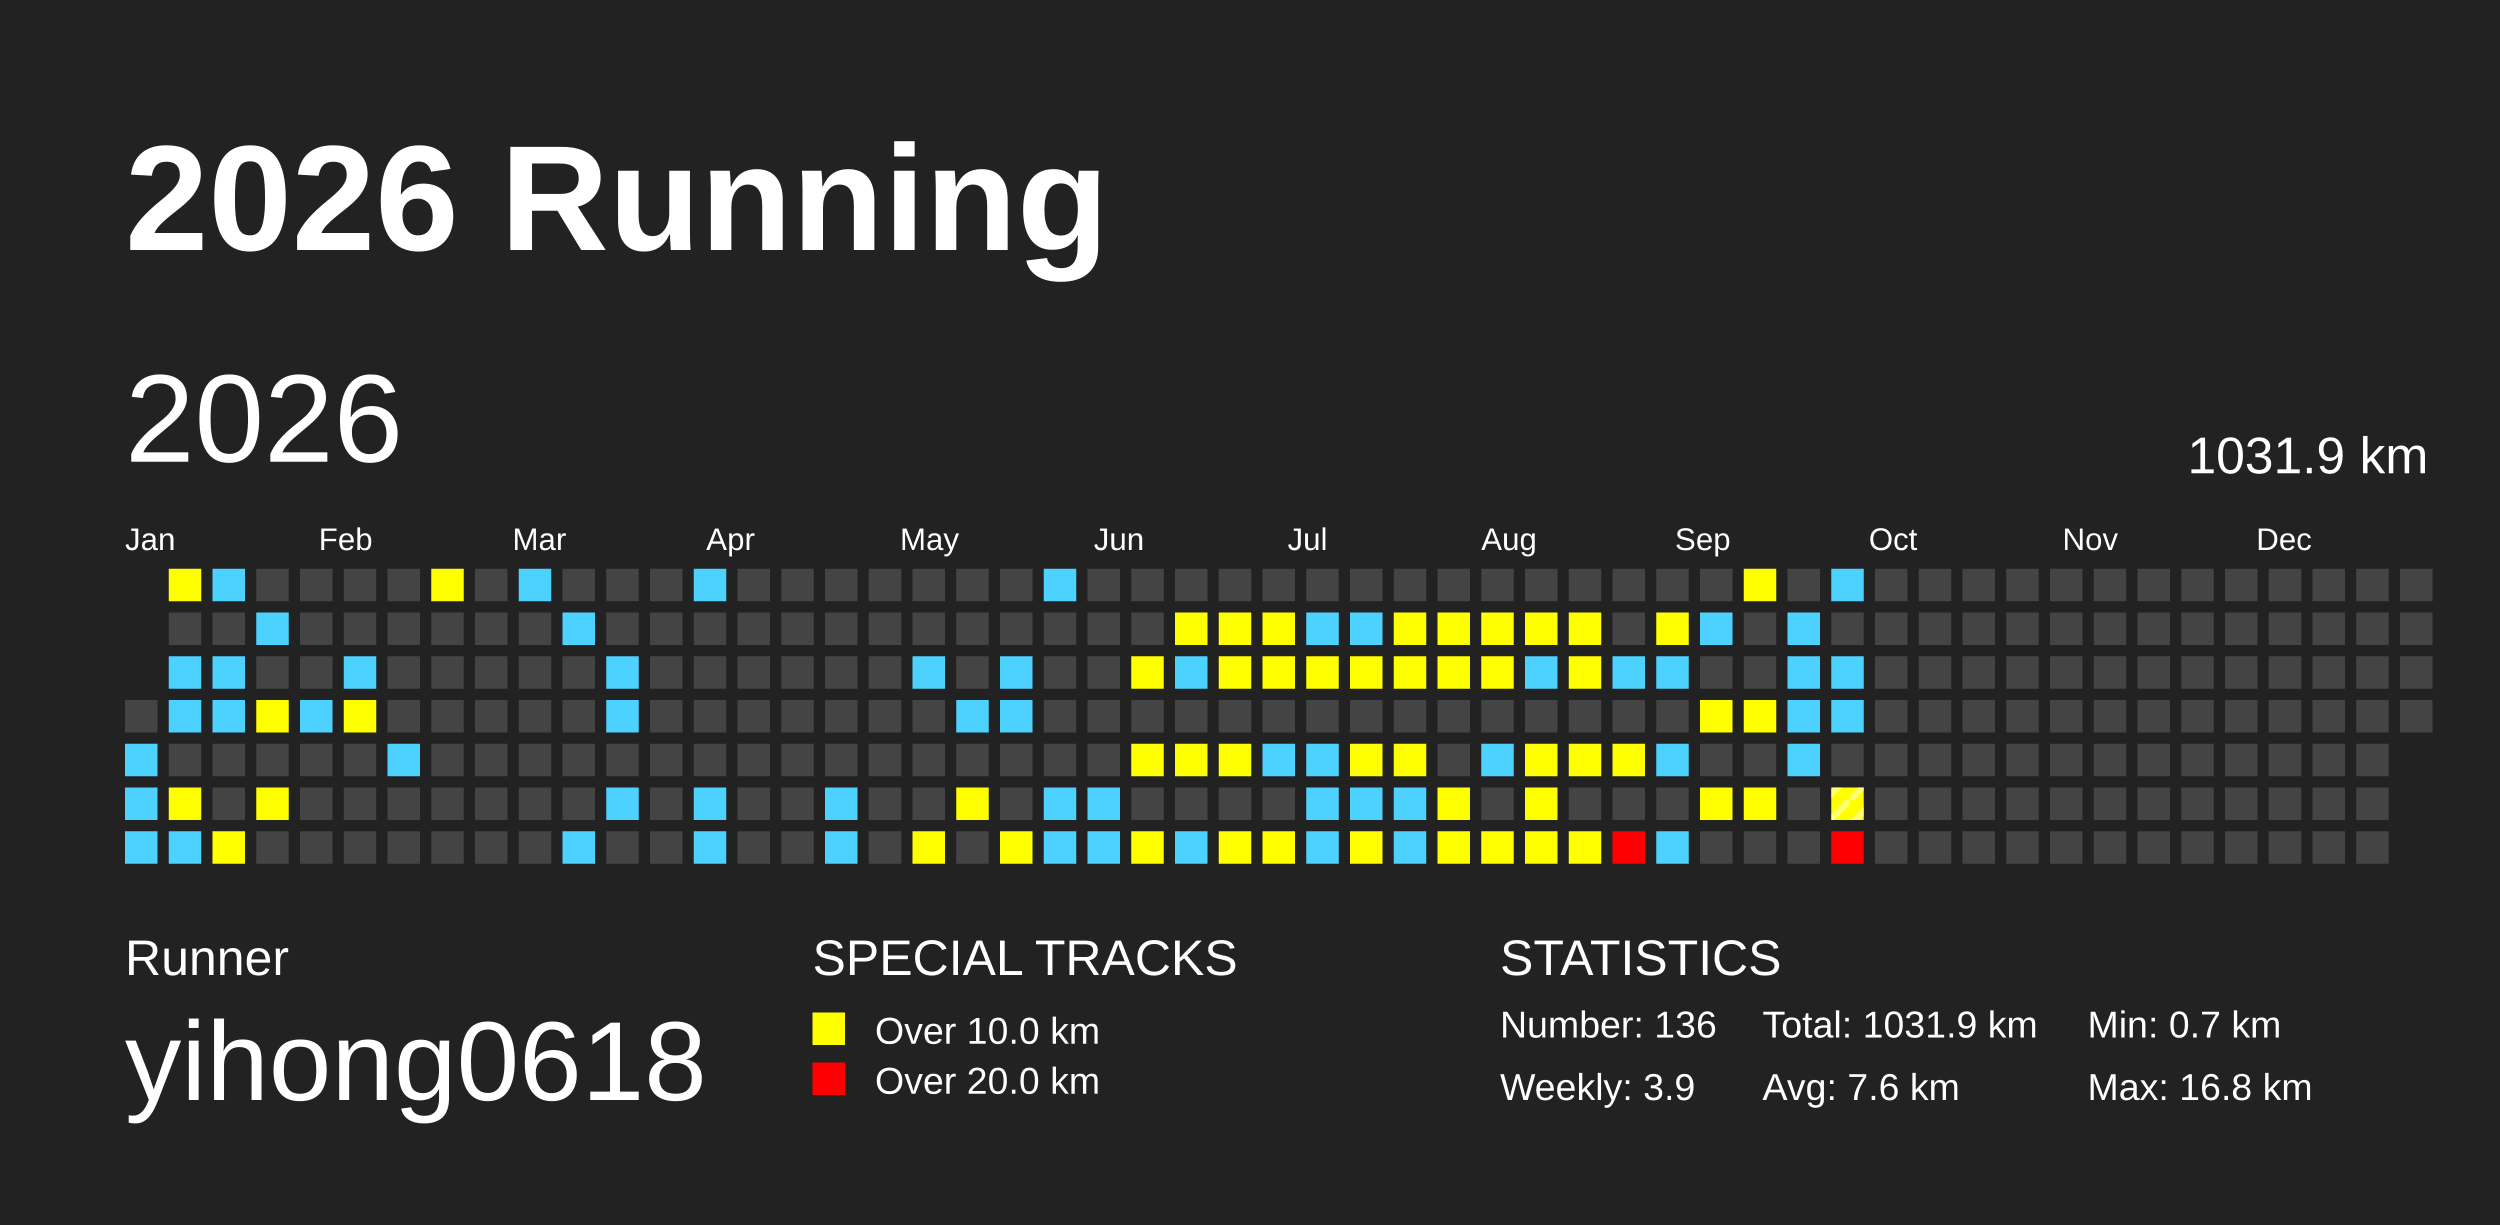
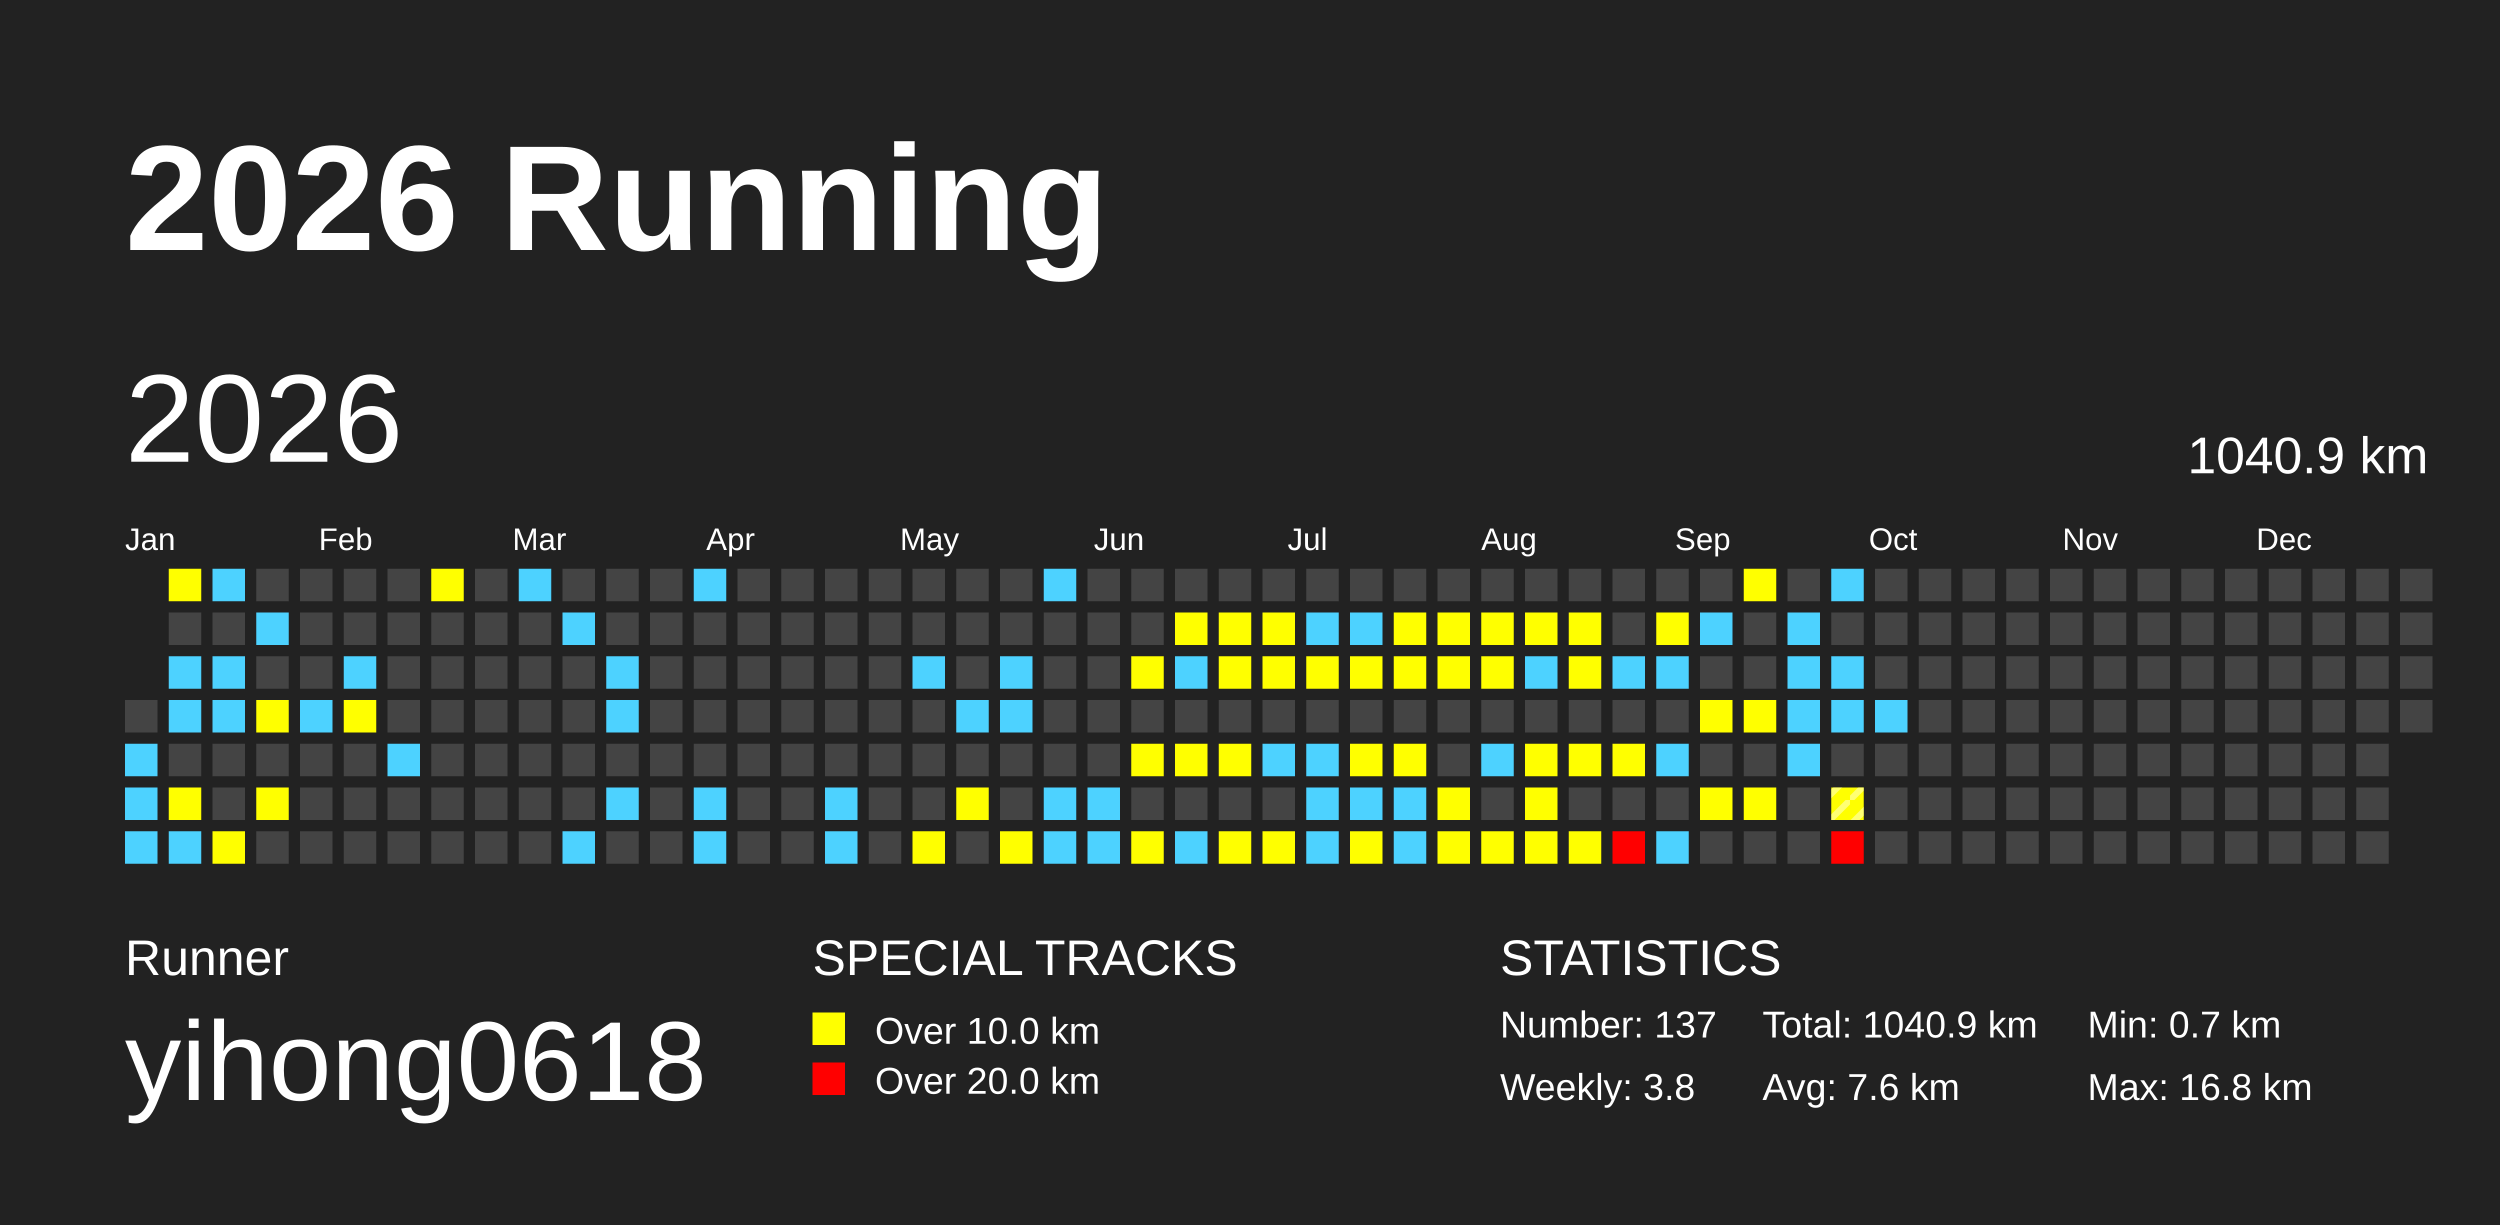
<svg xmlns="http://www.w3.org/2000/svg" baseProfile="full" height="98mm" version="1.1" viewBox="0,0,200,98" width="200mm">
  <defs>
    <pattern height="2" id="indoor-stripe" patternUnits="userSpaceOnUse" width="2">
      <line stroke="white" stroke-opacity="0.45" stroke-width="0.5" x1="0" x2="2" y1="2" y2="0" />
    </pattern>
  </defs>
  <rect fill="#222222" height="98" width="200" x="0" y="0" />
  <text fill="#FFFFFF" style="font-size:12px; font-family:Arial; font-weight:bold;" x="10" y="20">2026 Running</text>
  <text fill="#FFFFFF" style="font-size:4px; font-family:Arial" x="10" y="78">Runner</text>
  <text fill="#FFFFFF" style="font-size:9px; font-family:Arial" x="10" y="88">yihong0618</text>
  <text fill="#FFFFFF" style="font-size:4px; font-family:Arial" x="65" y="78">SPECIAL TRACKS</text>
  <rect fill="yellow" height="2.6" width="2.6" x="65" y="81" />
  <text fill="#FFFFFF" style="font-size:3px; font-family:Arial" x="70" y="83.5">Over 10.0 km</text>
  <rect fill="red" height="2.6" width="2.6" x="65" y="85" />
  <text fill="#FFFFFF" style="font-size:3px; font-family:Arial" x="70" y="87.5">Over 20.0 km</text>
  <text fill="#FFFFFF" style="font-size:4px; font-family:Arial" x="120" y="78">STATISTICS</text>
-   <text fill="#FFFFFF" style="font-size:3px; font-family:Arial" x="120" y="83">Number: 136</text>
-   <text fill="#FFFFFF" style="font-size:3px; font-family:Arial" x="120" y="88">Weekly: 3.9</text>
-   <text fill="#FFFFFF" style="font-size:3px; font-family:Arial" x="141" y="83">Total: 1031.9 km</text>
+   <text fill="#FFFFFF" style="font-size:3px; font-family:Arial" x="120" y="83">Number: 137</text>
+   <text fill="#FFFFFF" style="font-size:3px; font-family:Arial" x="120" y="88">Weekly: 3.8</text>
+   <text fill="#FFFFFF" style="font-size:3px; font-family:Arial" x="141" y="83">Total: 1040.9 km</text>
  <text fill="#FFFFFF" style="font-size:3px; font-family:Arial" x="141" y="88">Avg: 7.6 km</text>
  <text fill="#FFFFFF" style="font-size:3px; font-family:Arial" x="167" y="83">Min: 0.7 km</text>
  <text fill="#FFFFFF" style="font-size:3px; font-family:Arial" x="167" y="88">Max: 16.8 km</text>
  <text dominant-baseline="hanging" fill="#FFFFFF" style="font-size:10.0px; font-family:Arial;" x="10" y="30">2026</text>
-   <text dominant-baseline="hanging" fill="#FFFFFF" style="font-size:4.125px; font-family:Arial;" x="175" y="35">1031.9 km</text>
+   <text dominant-baseline="hanging" fill="#FFFFFF" style="font-size:4.125px; font-family:Arial;" x="175" y="35">1040.9 km</text>
  <text fill="#FFFFFF" style="font-size:2.5px; font-family:Arial" x="10.0" y="44">Jan</text>
  <text fill="#FFFFFF" style="font-size:2.5px; font-family:Arial" x="25.5" y="44">Feb</text>
  <text fill="#FFFFFF" style="font-size:2.5px; font-family:Arial" x="41.0" y="44">Mar</text>
  <text fill="#FFFFFF" style="font-size:2.5px; font-family:Arial" x="56.5" y="44">Apr</text>
  <text fill="#FFFFFF" style="font-size:2.5px; font-family:Arial" x="72.0" y="44">May</text>
  <text fill="#FFFFFF" style="font-size:2.5px; font-family:Arial" x="87.5" y="44">Jun</text>
  <text fill="#FFFFFF" style="font-size:2.5px; font-family:Arial" x="103.0" y="44">Jul</text>
  <text fill="#FFFFFF" style="font-size:2.5px; font-family:Arial" x="118.5" y="44">Aug</text>
  <text fill="#FFFFFF" style="font-size:2.5px; font-family:Arial" x="134.0" y="44">Sep</text>
  <text fill="#FFFFFF" style="font-size:2.5px; font-family:Arial" x="149.5" y="44">Oct</text>
  <text fill="#FFFFFF" style="font-size:2.5px; font-family:Arial" x="165.0" y="44">Nov</text>
  <text fill="#FFFFFF" style="font-size:2.5px; font-family:Arial" x="180.5" y="44">Dec</text>
  <rect fill="#444444" height="2.6" width="2.6" x="10.0" y="56.0" />
  <rect fill="#4DD2FF" height="2.6" width="2.6" x="10.0" y="59.5" />
  <rect fill="#4DD2FF" height="2.6" width="2.6" x="10.0" y="63.0" />
  <rect fill="#4DD2FF" height="2.6" width="2.6" x="10.0" y="66.5" />
  <rect fill="yellow" height="2.6" width="2.6" x="13.5" y="45.5" />
  <rect fill="#444444" height="2.6" width="2.6" x="13.5" y="49.0" />
  <rect fill="#4DD2FF" height="2.6" width="2.6" x="13.5" y="52.5" />
  <rect fill="#4DD2FF" height="2.6" width="2.6" x="13.5" y="56.0" />
  <rect fill="#444444" height="2.6" width="2.6" x="13.5" y="59.5" />
  <rect fill="yellow" height="2.6" width="2.6" x="13.5" y="63.0" />
  <rect fill="#4DD2FF" height="2.6" width="2.6" x="13.5" y="66.5" />
  <rect fill="#4DD2FF" height="2.6" width="2.6" x="17.0" y="45.5" />
  <rect fill="#444444" height="2.6" width="2.6" x="17.0" y="49.0" />
  <rect fill="#4DD2FF" height="2.6" width="2.6" x="17.0" y="52.5" />
  <rect fill="#4DD2FF" height="2.6" width="2.6" x="17.0" y="56.0" />
  <rect fill="#444444" height="2.6" width="2.6" x="17.0" y="59.5" />
  <rect fill="#444444" height="2.6" width="2.6" x="17.0" y="63.0" />
  <rect fill="yellow" height="2.6" width="2.6" x="17.0" y="66.5" />
  <rect fill="#444444" height="2.6" width="2.6" x="20.5" y="45.5" />
  <rect fill="#4DD2FF" height="2.6" width="2.6" x="20.5" y="49.0" />
  <rect fill="#444444" height="2.6" width="2.6" x="20.5" y="52.5" />
  <rect fill="yellow" height="2.6" width="2.6" x="20.5" y="56.0" />
  <rect fill="#444444" height="2.6" width="2.6" x="20.5" y="59.5" />
  <rect fill="yellow" height="2.6" width="2.6" x="20.5" y="63.0" />
  <rect fill="#444444" height="2.6" width="2.6" x="20.5" y="66.5" />
  <rect fill="#444444" height="2.6" width="2.6" x="24.0" y="45.5" />
  <rect fill="#444444" height="2.6" width="2.6" x="24.0" y="49.0" />
  <rect fill="#444444" height="2.6" width="2.6" x="24.0" y="52.5" />
  <rect fill="#4DD2FF" height="2.6" width="2.6" x="24.0" y="56.0" />
  <rect fill="#444444" height="2.6" width="2.6" x="24.0" y="59.5" />
  <rect fill="#444444" height="2.6" width="2.6" x="24.0" y="63.0" />
  <rect fill="#444444" height="2.6" width="2.6" x="24.0" y="66.5" />
  <rect fill="#444444" height="2.6" width="2.6" x="27.5" y="45.5" />
  <rect fill="#444444" height="2.6" width="2.6" x="27.5" y="49.0" />
  <rect fill="#4DD2FF" height="2.6" width="2.6" x="27.5" y="52.5" />
  <rect fill="yellow" height="2.6" width="2.6" x="27.5" y="56.0" />
  <rect fill="#444444" height="2.6" width="2.6" x="27.5" y="59.5" />
  <rect fill="#444444" height="2.6" width="2.6" x="27.5" y="63.0" />
  <rect fill="#444444" height="2.6" width="2.6" x="27.5" y="66.5" />
  <rect fill="#444444" height="2.6" width="2.6" x="31.0" y="45.5" />
  <rect fill="#444444" height="2.6" width="2.6" x="31.0" y="49.0" />
  <rect fill="#444444" height="2.6" width="2.6" x="31.0" y="52.5" />
  <rect fill="#444444" height="2.6" width="2.6" x="31.0" y="56.0" />
  <rect fill="#4DD2FF" height="2.6" width="2.6" x="31.0" y="59.5" />
  <rect fill="#444444" height="2.6" width="2.6" x="31.0" y="63.0" />
  <rect fill="#444444" height="2.6" width="2.6" x="31.0" y="66.5" />
  <rect fill="yellow" height="2.6" width="2.6" x="34.5" y="45.5" />
  <rect fill="#444444" height="2.6" width="2.6" x="34.5" y="49.0" />
  <rect fill="#444444" height="2.6" width="2.6" x="34.5" y="52.5" />
  <rect fill="#444444" height="2.6" width="2.6" x="34.5" y="56.0" />
  <rect fill="#444444" height="2.6" width="2.6" x="34.5" y="59.5" />
  <rect fill="#444444" height="2.6" width="2.6" x="34.5" y="63.0" />
  <rect fill="#444444" height="2.6" width="2.6" x="34.5" y="66.5" />
  <rect fill="#444444" height="2.6" width="2.6" x="38.0" y="45.5" />
  <rect fill="#444444" height="2.6" width="2.6" x="38.0" y="49.0" />
  <rect fill="#444444" height="2.6" width="2.6" x="38.0" y="52.5" />
  <rect fill="#444444" height="2.6" width="2.6" x="38.0" y="56.0" />
  <rect fill="#444444" height="2.6" width="2.6" x="38.0" y="59.5" />
  <rect fill="#444444" height="2.6" width="2.6" x="38.0" y="63.0" />
  <rect fill="#444444" height="2.6" width="2.6" x="38.0" y="66.5" />
  <rect fill="#4DD2FF" height="2.6" width="2.6" x="41.5" y="45.5" />
  <rect fill="#444444" height="2.6" width="2.6" x="41.5" y="49.0" />
  <rect fill="#444444" height="2.6" width="2.6" x="41.5" y="52.5" />
  <rect fill="#444444" height="2.6" width="2.6" x="41.5" y="56.0" />
  <rect fill="#444444" height="2.6" width="2.6" x="41.5" y="59.5" />
  <rect fill="#444444" height="2.6" width="2.6" x="41.5" y="63.0" />
  <rect fill="#444444" height="2.6" width="2.6" x="41.5" y="66.5" />
  <rect fill="#444444" height="2.6" width="2.6" x="45.0" y="45.5" />
  <rect fill="#4DD2FF" height="2.6" width="2.6" x="45.0" y="49.0" />
  <rect fill="#444444" height="2.6" width="2.6" x="45.0" y="52.5" />
  <rect fill="#444444" height="2.6" width="2.6" x="45.0" y="56.0" />
  <rect fill="#444444" height="2.6" width="2.6" x="45.0" y="59.5" />
  <rect fill="#444444" height="2.6" width="2.6" x="45.0" y="63.0" />
  <rect fill="#4DD2FF" height="2.6" width="2.6" x="45.0" y="66.5" />
  <rect fill="#444444" height="2.6" width="2.6" x="48.5" y="45.5" />
  <rect fill="#444444" height="2.6" width="2.6" x="48.5" y="49.0" />
  <rect fill="#4DD2FF" height="2.6" width="2.6" x="48.5" y="52.5" />
  <rect fill="#4DD2FF" height="2.6" width="2.6" x="48.5" y="56.0" />
  <rect fill="#444444" height="2.6" width="2.6" x="48.5" y="59.5" />
  <rect fill="#4DD2FF" height="2.6" width="2.6" x="48.5" y="63.0" />
  <rect fill="#444444" height="2.6" width="2.6" x="48.5" y="66.5" />
  <rect fill="#444444" height="2.6" width="2.6" x="52.0" y="45.5" />
  <rect fill="#444444" height="2.6" width="2.6" x="52.0" y="49.0" />
  <rect fill="#444444" height="2.6" width="2.6" x="52.0" y="52.5" />
  <rect fill="#444444" height="2.6" width="2.6" x="52.0" y="56.0" />
  <rect fill="#444444" height="2.6" width="2.6" x="52.0" y="59.5" />
  <rect fill="#444444" height="2.6" width="2.6" x="52.0" y="63.0" />
  <rect fill="#444444" height="2.6" width="2.6" x="52.0" y="66.5" />
  <rect fill="#4DD2FF" height="2.6" width="2.6" x="55.5" y="45.5" />
  <rect fill="#444444" height="2.6" width="2.6" x="55.5" y="49.0" />
  <rect fill="#444444" height="2.6" width="2.6" x="55.5" y="52.5" />
  <rect fill="#444444" height="2.6" width="2.6" x="55.5" y="56.0" />
  <rect fill="#444444" height="2.6" width="2.6" x="55.5" y="59.5" />
  <rect fill="#4DD2FF" height="2.6" width="2.6" x="55.5" y="63.0" />
  <rect fill="#4DD2FF" height="2.6" width="2.6" x="55.5" y="66.5" />
  <rect fill="#444444" height="2.6" width="2.6" x="59.0" y="45.5" />
  <rect fill="#444444" height="2.6" width="2.6" x="59.0" y="49.0" />
  <rect fill="#444444" height="2.6" width="2.6" x="59.0" y="52.5" />
  <rect fill="#444444" height="2.6" width="2.6" x="59.0" y="56.0" />
  <rect fill="#444444" height="2.6" width="2.6" x="59.0" y="59.5" />
  <rect fill="#444444" height="2.6" width="2.6" x="59.0" y="63.0" />
  <rect fill="#444444" height="2.6" width="2.6" x="59.0" y="66.5" />
  <rect fill="#444444" height="2.6" width="2.6" x="62.5" y="45.5" />
  <rect fill="#444444" height="2.6" width="2.6" x="62.5" y="49.0" />
  <rect fill="#444444" height="2.6" width="2.6" x="62.5" y="52.5" />
  <rect fill="#444444" height="2.6" width="2.6" x="62.5" y="56.0" />
  <rect fill="#444444" height="2.6" width="2.6" x="62.5" y="59.5" />
  <rect fill="#444444" height="2.6" width="2.6" x="62.5" y="63.0" />
  <rect fill="#444444" height="2.6" width="2.6" x="62.5" y="66.5" />
  <rect fill="#444444" height="2.6" width="2.6" x="66.0" y="45.5" />
  <rect fill="#444444" height="2.6" width="2.6" x="66.0" y="49.0" />
  <rect fill="#444444" height="2.6" width="2.6" x="66.0" y="52.5" />
  <rect fill="#444444" height="2.6" width="2.6" x="66.0" y="56.0" />
  <rect fill="#444444" height="2.6" width="2.6" x="66.0" y="59.5" />
  <rect fill="#4DD2FF" height="2.6" width="2.6" x="66.0" y="63.0" />
  <rect fill="#4DD2FF" height="2.6" width="2.6" x="66.0" y="66.5" />
  <rect fill="#444444" height="2.6" width="2.6" x="69.5" y="45.5" />
  <rect fill="#444444" height="2.6" width="2.6" x="69.5" y="49.0" />
  <rect fill="#444444" height="2.6" width="2.6" x="69.5" y="52.5" />
  <rect fill="#444444" height="2.6" width="2.6" x="69.5" y="56.0" />
  <rect fill="#444444" height="2.6" width="2.6" x="69.5" y="59.5" />
  <rect fill="#444444" height="2.6" width="2.6" x="69.5" y="63.0" />
  <rect fill="#444444" height="2.6" width="2.6" x="69.5" y="66.5" />
  <rect fill="#444444" height="2.6" width="2.6" x="73.0" y="45.5" />
  <rect fill="#444444" height="2.6" width="2.6" x="73.0" y="49.0" />
  <rect fill="#4DD2FF" height="2.6" width="2.6" x="73.0" y="52.5" />
  <rect fill="#444444" height="2.6" width="2.6" x="73.0" y="56.0" />
  <rect fill="#444444" height="2.6" width="2.6" x="73.0" y="59.5" />
  <rect fill="#444444" height="2.6" width="2.6" x="73.0" y="63.0" />
  <rect fill="yellow" height="2.6" width="2.6" x="73.0" y="66.5" />
  <rect fill="#444444" height="2.6" width="2.6" x="76.5" y="45.5" />
  <rect fill="#444444" height="2.6" width="2.6" x="76.5" y="49.0" />
  <rect fill="#444444" height="2.6" width="2.6" x="76.5" y="52.5" />
  <rect fill="#4DD2FF" height="2.6" width="2.6" x="76.5" y="56.0" />
  <rect fill="#444444" height="2.6" width="2.6" x="76.5" y="59.5" />
  <rect fill="yellow" height="2.6" width="2.6" x="76.5" y="63.0" />
  <rect fill="#444444" height="2.6" width="2.6" x="76.5" y="66.5" />
  <rect fill="#444444" height="2.6" width="2.6" x="80.0" y="45.5" />
  <rect fill="#444444" height="2.6" width="2.6" x="80.0" y="49.0" />
  <rect fill="#4DD2FF" height="2.6" width="2.6" x="80.0" y="52.5" />
  <rect fill="#4DD2FF" height="2.6" width="2.6" x="80.0" y="56.0" />
  <rect fill="#444444" height="2.6" width="2.6" x="80.0" y="59.5" />
  <rect fill="#444444" height="2.6" width="2.6" x="80.0" y="63.0" />
  <rect fill="yellow" height="2.6" width="2.6" x="80.0" y="66.5" />
  <rect fill="#4DD2FF" height="2.6" width="2.6" x="83.5" y="45.5" />
  <rect fill="#444444" height="2.6" width="2.6" x="83.5" y="49.0" />
  <rect fill="#444444" height="2.6" width="2.6" x="83.5" y="52.5" />
  <rect fill="#444444" height="2.6" width="2.6" x="83.5" y="56.0" />
  <rect fill="#444444" height="2.6" width="2.6" x="83.5" y="59.5" />
  <rect fill="#4DD2FF" height="2.6" width="2.6" x="83.5" y="63.0" />
  <rect fill="#4DD2FF" height="2.6" width="2.6" x="83.5" y="66.5" />
  <rect fill="#444444" height="2.6" width="2.6" x="87.0" y="45.5" />
  <rect fill="#444444" height="2.6" width="2.6" x="87.0" y="49.0" />
  <rect fill="#444444" height="2.6" width="2.6" x="87.0" y="52.5" />
  <rect fill="#444444" height="2.6" width="2.6" x="87.0" y="56.0" />
  <rect fill="#444444" height="2.6" width="2.6" x="87.0" y="59.5" />
  <rect fill="#4DD2FF" height="2.6" width="2.6" x="87.0" y="63.0" />
  <rect fill="#4DD2FF" height="2.6" width="2.6" x="87.0" y="66.5" />
  <rect fill="#444444" height="2.6" width="2.6" x="90.5" y="45.5" />
  <rect fill="#444444" height="2.6" width="2.6" x="90.5" y="49.0" />
  <rect fill="yellow" height="2.6" width="2.6" x="90.5" y="52.5" />
  <rect fill="#444444" height="2.6" width="2.6" x="90.5" y="56.0" />
  <rect fill="yellow" height="2.6" width="2.6" x="90.5" y="59.5" />
  <rect fill="#444444" height="2.6" width="2.6" x="90.5" y="63.0" />
  <rect fill="yellow" height="2.6" width="2.6" x="90.5" y="66.5" />
  <rect fill="#444444" height="2.6" width="2.6" x="94.0" y="45.5" />
  <rect fill="yellow" height="2.6" width="2.6" x="94.0" y="49.0" />
  <rect fill="#4DD2FF" height="2.6" width="2.6" x="94.0" y="52.5" />
  <rect fill="#444444" height="2.6" width="2.6" x="94.0" y="56.0" />
  <rect fill="yellow" height="2.6" width="2.6" x="94.0" y="59.5" />
  <rect fill="#444444" height="2.6" width="2.6" x="94.0" y="63.0" />
  <rect fill="#4DD2FF" height="2.6" width="2.6" x="94.0" y="66.5" />
  <rect fill="#444444" height="2.6" width="2.6" x="97.5" y="45.5" />
  <rect fill="yellow" height="2.6" width="2.6" x="97.5" y="49.0" />
  <rect fill="yellow" height="2.6" width="2.6" x="97.5" y="52.5" />
  <rect fill="#444444" height="2.6" width="2.6" x="97.5" y="56.0" />
  <rect fill="yellow" height="2.6" width="2.6" x="97.5" y="59.5" />
  <rect fill="#444444" height="2.6" width="2.6" x="97.5" y="63.0" />
  <rect fill="yellow" height="2.6" width="2.6" x="97.5" y="66.5" />
  <rect fill="#444444" height="2.6" width="2.6" x="101.0" y="45.5" />
  <rect fill="yellow" height="2.6" width="2.6" x="101.0" y="49.0" />
  <rect fill="yellow" height="2.6" width="2.6" x="101.0" y="52.5" />
  <rect fill="#444444" height="2.6" width="2.6" x="101.0" y="56.0" />
  <rect fill="#4DD2FF" height="2.6" width="2.6" x="101.0" y="59.5" />
  <rect fill="#444444" height="2.6" width="2.6" x="101.0" y="63.0" />
  <rect fill="yellow" height="2.6" width="2.6" x="101.0" y="66.5" />
  <rect fill="#444444" height="2.6" width="2.6" x="104.5" y="45.5" />
  <rect fill="#4DD2FF" height="2.6" width="2.6" x="104.5" y="49.0" />
  <rect fill="yellow" height="2.6" width="2.6" x="104.5" y="52.5" />
  <rect fill="#444444" height="2.6" width="2.6" x="104.5" y="56.0" />
  <rect fill="#4DD2FF" height="2.6" width="2.6" x="104.5" y="59.5" />
  <rect fill="#4DD2FF" height="2.6" width="2.6" x="104.5" y="63.0" />
  <rect fill="#4DD2FF" height="2.6" width="2.6" x="104.5" y="66.5" />
  <rect fill="#444444" height="2.6" width="2.6" x="108.0" y="45.5" />
  <rect fill="#4DD2FF" height="2.6" width="2.6" x="108.0" y="49.0" />
  <rect fill="yellow" height="2.6" width="2.6" x="108.0" y="52.5" />
  <rect fill="#444444" height="2.6" width="2.6" x="108.0" y="56.0" />
  <rect fill="yellow" height="2.6" width="2.6" x="108.0" y="59.5" />
  <rect fill="#4DD2FF" height="2.6" width="2.6" x="108.0" y="63.0" />
  <rect fill="yellow" height="2.6" width="2.6" x="108.0" y="66.5" />
  <rect fill="#444444" height="2.6" width="2.6" x="111.5" y="45.5" />
  <rect fill="yellow" height="2.6" width="2.6" x="111.5" y="49.0" />
  <rect fill="yellow" height="2.6" width="2.6" x="111.5" y="52.5" />
  <rect fill="#444444" height="2.6" width="2.6" x="111.5" y="56.0" />
  <rect fill="yellow" height="2.6" width="2.6" x="111.5" y="59.5" />
  <rect fill="#4DD2FF" height="2.6" width="2.6" x="111.5" y="63.0" />
  <rect fill="#4DD2FF" height="2.6" width="2.6" x="111.5" y="66.5" />
  <rect fill="#444444" height="2.6" width="2.6" x="115.0" y="45.5" />
  <rect fill="yellow" height="2.6" width="2.6" x="115.0" y="49.0" />
  <rect fill="yellow" height="2.6" width="2.6" x="115.0" y="52.5" />
  <rect fill="#444444" height="2.6" width="2.6" x="115.0" y="56.0" />
  <rect fill="#444444" height="2.6" width="2.6" x="115.0" y="59.5" />
  <rect fill="yellow" height="2.6" width="2.6" x="115.0" y="63.0" />
  <rect fill="yellow" height="2.6" width="2.6" x="115.0" y="66.5" />
  <rect fill="#444444" height="2.6" width="2.6" x="118.5" y="45.5" />
  <rect fill="yellow" height="2.6" width="2.6" x="118.5" y="49.0" />
  <rect fill="yellow" height="2.6" width="2.6" x="118.5" y="52.5" />
  <rect fill="#444444" height="2.6" width="2.6" x="118.5" y="56.0" />
  <rect fill="#4DD2FF" height="2.6" width="2.6" x="118.5" y="59.5" />
  <rect fill="#444444" height="2.6" width="2.6" x="118.5" y="63.0" />
  <rect fill="yellow" height="2.6" width="2.6" x="118.5" y="66.5" />
  <rect fill="#444444" height="2.6" width="2.6" x="122.0" y="45.5" />
  <rect fill="yellow" height="2.6" width="2.6" x="122.0" y="49.0" />
  <rect fill="#4DD2FF" height="2.6" width="2.6" x="122.0" y="52.5" />
  <rect fill="#444444" height="2.6" width="2.6" x="122.0" y="56.0" />
  <rect fill="yellow" height="2.6" width="2.6" x="122.0" y="59.5" />
  <rect fill="yellow" height="2.6" width="2.6" x="122.0" y="63.0" />
  <rect fill="yellow" height="2.6" width="2.6" x="122.0" y="66.5" />
  <rect fill="#444444" height="2.6" width="2.6" x="125.5" y="45.5" />
  <rect fill="yellow" height="2.6" width="2.6" x="125.5" y="49.0" />
  <rect fill="yellow" height="2.6" width="2.6" x="125.5" y="52.5" />
  <rect fill="#444444" height="2.6" width="2.6" x="125.5" y="56.0" />
  <rect fill="yellow" height="2.6" width="2.6" x="125.5" y="59.5" />
  <rect fill="#444444" height="2.6" width="2.6" x="125.5" y="63.0" />
  <rect fill="yellow" height="2.6" width="2.6" x="125.5" y="66.5" />
  <rect fill="#444444" height="2.6" width="2.6" x="129.0" y="45.5" />
  <rect fill="#444444" height="2.6" width="2.6" x="129.0" y="49.0" />
  <rect fill="#4DD2FF" height="2.6" width="2.6" x="129.0" y="52.5" />
  <rect fill="#444444" height="2.6" width="2.6" x="129.0" y="56.0" />
  <rect fill="yellow" height="2.6" width="2.6" x="129.0" y="59.5" />
  <rect fill="#444444" height="2.6" width="2.6" x="129.0" y="63.0" />
  <rect fill="red" height="2.6" width="2.6" x="129.0" y="66.5" />
  <rect fill="#444444" height="2.6" width="2.6" x="132.5" y="45.5" />
  <rect fill="yellow" height="2.6" width="2.6" x="132.5" y="49.0" />
  <rect fill="#4DD2FF" height="2.6" width="2.6" x="132.5" y="52.5" />
  <rect fill="#444444" height="2.6" width="2.6" x="132.5" y="56.0" />
  <rect fill="#4DD2FF" height="2.6" width="2.6" x="132.5" y="59.5" />
  <rect fill="#444444" height="2.6" width="2.6" x="132.5" y="63.0" />
  <rect fill="#4DD2FF" height="2.6" width="2.6" x="132.5" y="66.5" />
  <rect fill="#444444" height="2.6" width="2.6" x="136.0" y="45.5" />
  <rect fill="#4DD2FF" height="2.6" width="2.6" x="136.0" y="49.0" />
  <rect fill="#444444" height="2.6" width="2.6" x="136.0" y="52.5" />
  <rect fill="yellow" height="2.6" width="2.6" x="136.0" y="56.0" />
  <rect fill="#444444" height="2.6" width="2.6" x="136.0" y="59.5" />
  <rect fill="yellow" height="2.6" width="2.6" x="136.0" y="63.0" />
  <rect fill="#444444" height="2.6" width="2.6" x="136.0" y="66.5" />
  <rect fill="yellow" height="2.6" width="2.6" x="139.5" y="45.5" />
  <rect fill="#444444" height="2.6" width="2.6" x="139.5" y="49.0" />
  <rect fill="#444444" height="2.6" width="2.6" x="139.5" y="52.5" />
  <rect fill="yellow" height="2.6" width="2.6" x="139.5" y="56.0" />
  <rect fill="#444444" height="2.6" width="2.6" x="139.5" y="59.5" />
  <rect fill="yellow" height="2.6" width="2.6" x="139.5" y="63.0" />
  <rect fill="#444444" height="2.6" width="2.6" x="139.5" y="66.5" />
  <rect fill="#444444" height="2.6" width="2.6" x="143.0" y="45.5" />
  <rect fill="#4DD2FF" height="2.6" width="2.6" x="143.0" y="49.0" />
  <rect fill="#4DD2FF" height="2.6" width="2.6" x="143.0" y="52.5" />
  <rect fill="#4DD2FF" height="2.6" width="2.6" x="143.0" y="56.0" />
  <rect fill="#4DD2FF" height="2.6" width="2.6" x="143.0" y="59.5" />
  <rect fill="#444444" height="2.6" width="2.6" x="143.0" y="63.0" />
  <rect fill="#444444" height="2.6" width="2.6" x="143.0" y="66.5" />
  <rect fill="#4DD2FF" height="2.6" width="2.6" x="146.5" y="45.5" />
  <rect fill="#444444" height="2.6" width="2.6" x="146.5" y="49.0" />
  <rect fill="#4DD2FF" height="2.6" width="2.6" x="146.5" y="52.5" />
  <rect fill="#4DD2FF" height="2.6" width="2.6" x="146.5" y="56.0" />
  <rect fill="#444444" height="2.6" width="2.6" x="146.5" y="59.5" />
  <rect fill="yellow" height="2.6" width="2.6" x="146.5" y="63.0" />
  <rect fill="url(#indoor-stripe)" height="2.6" style="pointer-events: none;" width="2.6" x="146.5" y="63.0" />
  <rect fill="red" height="2.6" width="2.6" x="146.5" y="66.5" />
  <rect fill="#444444" height="2.6" width="2.6" x="150.0" y="45.5" />
  <rect fill="#444444" height="2.6" width="2.6" x="150.0" y="49.0" />
  <rect fill="#444444" height="2.6" width="2.6" x="150.0" y="52.5" />
-   <rect fill="#444444" height="2.6" width="2.6" x="150.0" y="56.0" />
+   <rect fill="#4DD2FF" height="2.6" width="2.6" x="150.0" y="56.0" />
  <rect fill="#444444" height="2.6" width="2.6" x="150.0" y="59.5" />
  <rect fill="#444444" height="2.6" width="2.6" x="150.0" y="63.0" />
  <rect fill="#444444" height="2.6" width="2.6" x="150.0" y="66.5" />
  <rect fill="#444444" height="2.6" width="2.6" x="153.5" y="45.5" />
  <rect fill="#444444" height="2.6" width="2.6" x="153.5" y="49.0" />
  <rect fill="#444444" height="2.6" width="2.6" x="153.5" y="52.5" />
  <rect fill="#444444" height="2.6" width="2.6" x="153.5" y="56.0" />
  <rect fill="#444444" height="2.6" width="2.6" x="153.5" y="59.5" />
  <rect fill="#444444" height="2.6" width="2.6" x="153.5" y="63.0" />
  <rect fill="#444444" height="2.6" width="2.6" x="153.5" y="66.5" />
  <rect fill="#444444" height="2.6" width="2.6" x="157.0" y="45.5" />
  <rect fill="#444444" height="2.6" width="2.6" x="157.0" y="49.0" />
  <rect fill="#444444" height="2.6" width="2.6" x="157.0" y="52.5" />
  <rect fill="#444444" height="2.6" width="2.6" x="157.0" y="56.0" />
  <rect fill="#444444" height="2.6" width="2.6" x="157.0" y="59.5" />
  <rect fill="#444444" height="2.6" width="2.6" x="157.0" y="63.0" />
  <rect fill="#444444" height="2.6" width="2.6" x="157.0" y="66.5" />
  <rect fill="#444444" height="2.6" width="2.6" x="160.5" y="45.5" />
  <rect fill="#444444" height="2.6" width="2.6" x="160.5" y="49.0" />
  <rect fill="#444444" height="2.6" width="2.6" x="160.5" y="52.5" />
  <rect fill="#444444" height="2.6" width="2.6" x="160.5" y="56.0" />
  <rect fill="#444444" height="2.6" width="2.6" x="160.5" y="59.5" />
  <rect fill="#444444" height="2.6" width="2.6" x="160.5" y="63.0" />
  <rect fill="#444444" height="2.6" width="2.6" x="160.5" y="66.5" />
  <rect fill="#444444" height="2.6" width="2.6" x="164.0" y="45.5" />
  <rect fill="#444444" height="2.6" width="2.6" x="164.0" y="49.0" />
  <rect fill="#444444" height="2.6" width="2.6" x="164.0" y="52.5" />
  <rect fill="#444444" height="2.6" width="2.6" x="164.0" y="56.0" />
  <rect fill="#444444" height="2.6" width="2.6" x="164.0" y="59.5" />
  <rect fill="#444444" height="2.6" width="2.6" x="164.0" y="63.0" />
  <rect fill="#444444" height="2.6" width="2.6" x="164.0" y="66.5" />
  <rect fill="#444444" height="2.6" width="2.6" x="167.5" y="45.5" />
  <rect fill="#444444" height="2.6" width="2.6" x="167.5" y="49.0" />
  <rect fill="#444444" height="2.6" width="2.6" x="167.5" y="52.5" />
  <rect fill="#444444" height="2.6" width="2.6" x="167.5" y="56.0" />
  <rect fill="#444444" height="2.6" width="2.6" x="167.5" y="59.5" />
  <rect fill="#444444" height="2.6" width="2.6" x="167.5" y="63.0" />
  <rect fill="#444444" height="2.6" width="2.6" x="167.5" y="66.5" />
  <rect fill="#444444" height="2.6" width="2.6" x="171.0" y="45.5" />
  <rect fill="#444444" height="2.6" width="2.6" x="171.0" y="49.0" />
  <rect fill="#444444" height="2.6" width="2.6" x="171.0" y="52.5" />
  <rect fill="#444444" height="2.6" width="2.6" x="171.0" y="56.0" />
  <rect fill="#444444" height="2.6" width="2.6" x="171.0" y="59.5" />
  <rect fill="#444444" height="2.6" width="2.6" x="171.0" y="63.0" />
  <rect fill="#444444" height="2.6" width="2.6" x="171.0" y="66.5" />
  <rect fill="#444444" height="2.6" width="2.6" x="174.5" y="45.5" />
  <rect fill="#444444" height="2.6" width="2.6" x="174.5" y="49.0" />
  <rect fill="#444444" height="2.6" width="2.6" x="174.5" y="52.5" />
  <rect fill="#444444" height="2.6" width="2.6" x="174.5" y="56.0" />
  <rect fill="#444444" height="2.6" width="2.6" x="174.5" y="59.5" />
  <rect fill="#444444" height="2.6" width="2.6" x="174.5" y="63.0" />
  <rect fill="#444444" height="2.6" width="2.6" x="174.5" y="66.5" />
  <rect fill="#444444" height="2.6" width="2.6" x="178.0" y="45.5" />
  <rect fill="#444444" height="2.6" width="2.6" x="178.0" y="49.0" />
  <rect fill="#444444" height="2.6" width="2.6" x="178.0" y="52.5" />
  <rect fill="#444444" height="2.6" width="2.6" x="178.0" y="56.0" />
  <rect fill="#444444" height="2.6" width="2.6" x="178.0" y="59.5" />
  <rect fill="#444444" height="2.6" width="2.6" x="178.0" y="63.0" />
  <rect fill="#444444" height="2.6" width="2.6" x="178.0" y="66.5" />
  <rect fill="#444444" height="2.6" width="2.6" x="181.5" y="45.5" />
  <rect fill="#444444" height="2.6" width="2.6" x="181.5" y="49.0" />
  <rect fill="#444444" height="2.6" width="2.6" x="181.5" y="52.5" />
  <rect fill="#444444" height="2.6" width="2.6" x="181.5" y="56.0" />
  <rect fill="#444444" height="2.6" width="2.6" x="181.5" y="59.5" />
  <rect fill="#444444" height="2.6" width="2.6" x="181.5" y="63.0" />
  <rect fill="#444444" height="2.6" width="2.6" x="181.5" y="66.5" />
  <rect fill="#444444" height="2.6" width="2.6" x="185.0" y="45.5" />
  <rect fill="#444444" height="2.6" width="2.6" x="185.0" y="49.0" />
  <rect fill="#444444" height="2.6" width="2.6" x="185.0" y="52.5" />
  <rect fill="#444444" height="2.6" width="2.6" x="185.0" y="56.0" />
  <rect fill="#444444" height="2.6" width="2.6" x="185.0" y="59.5" />
  <rect fill="#444444" height="2.6" width="2.6" x="185.0" y="63.0" />
  <rect fill="#444444" height="2.6" width="2.6" x="185.0" y="66.5" />
  <rect fill="#444444" height="2.6" width="2.6" x="188.5" y="45.5" />
  <rect fill="#444444" height="2.6" width="2.6" x="188.5" y="49.0" />
  <rect fill="#444444" height="2.6" width="2.6" x="188.5" y="52.5" />
  <rect fill="#444444" height="2.6" width="2.6" x="188.5" y="56.0" />
  <rect fill="#444444" height="2.6" width="2.6" x="188.5" y="59.5" />
  <rect fill="#444444" height="2.6" width="2.6" x="188.5" y="63.0" />
  <rect fill="#444444" height="2.6" width="2.6" x="188.5" y="66.5" />
  <rect fill="#444444" height="2.6" width="2.6" x="192.0" y="45.5" />
  <rect fill="#444444" height="2.6" width="2.6" x="192.0" y="49.0" />
  <rect fill="#444444" height="2.6" width="2.6" x="192.0" y="52.5" />
  <rect fill="#444444" height="2.6" width="2.6" x="192.0" y="56.0" />
</svg>
